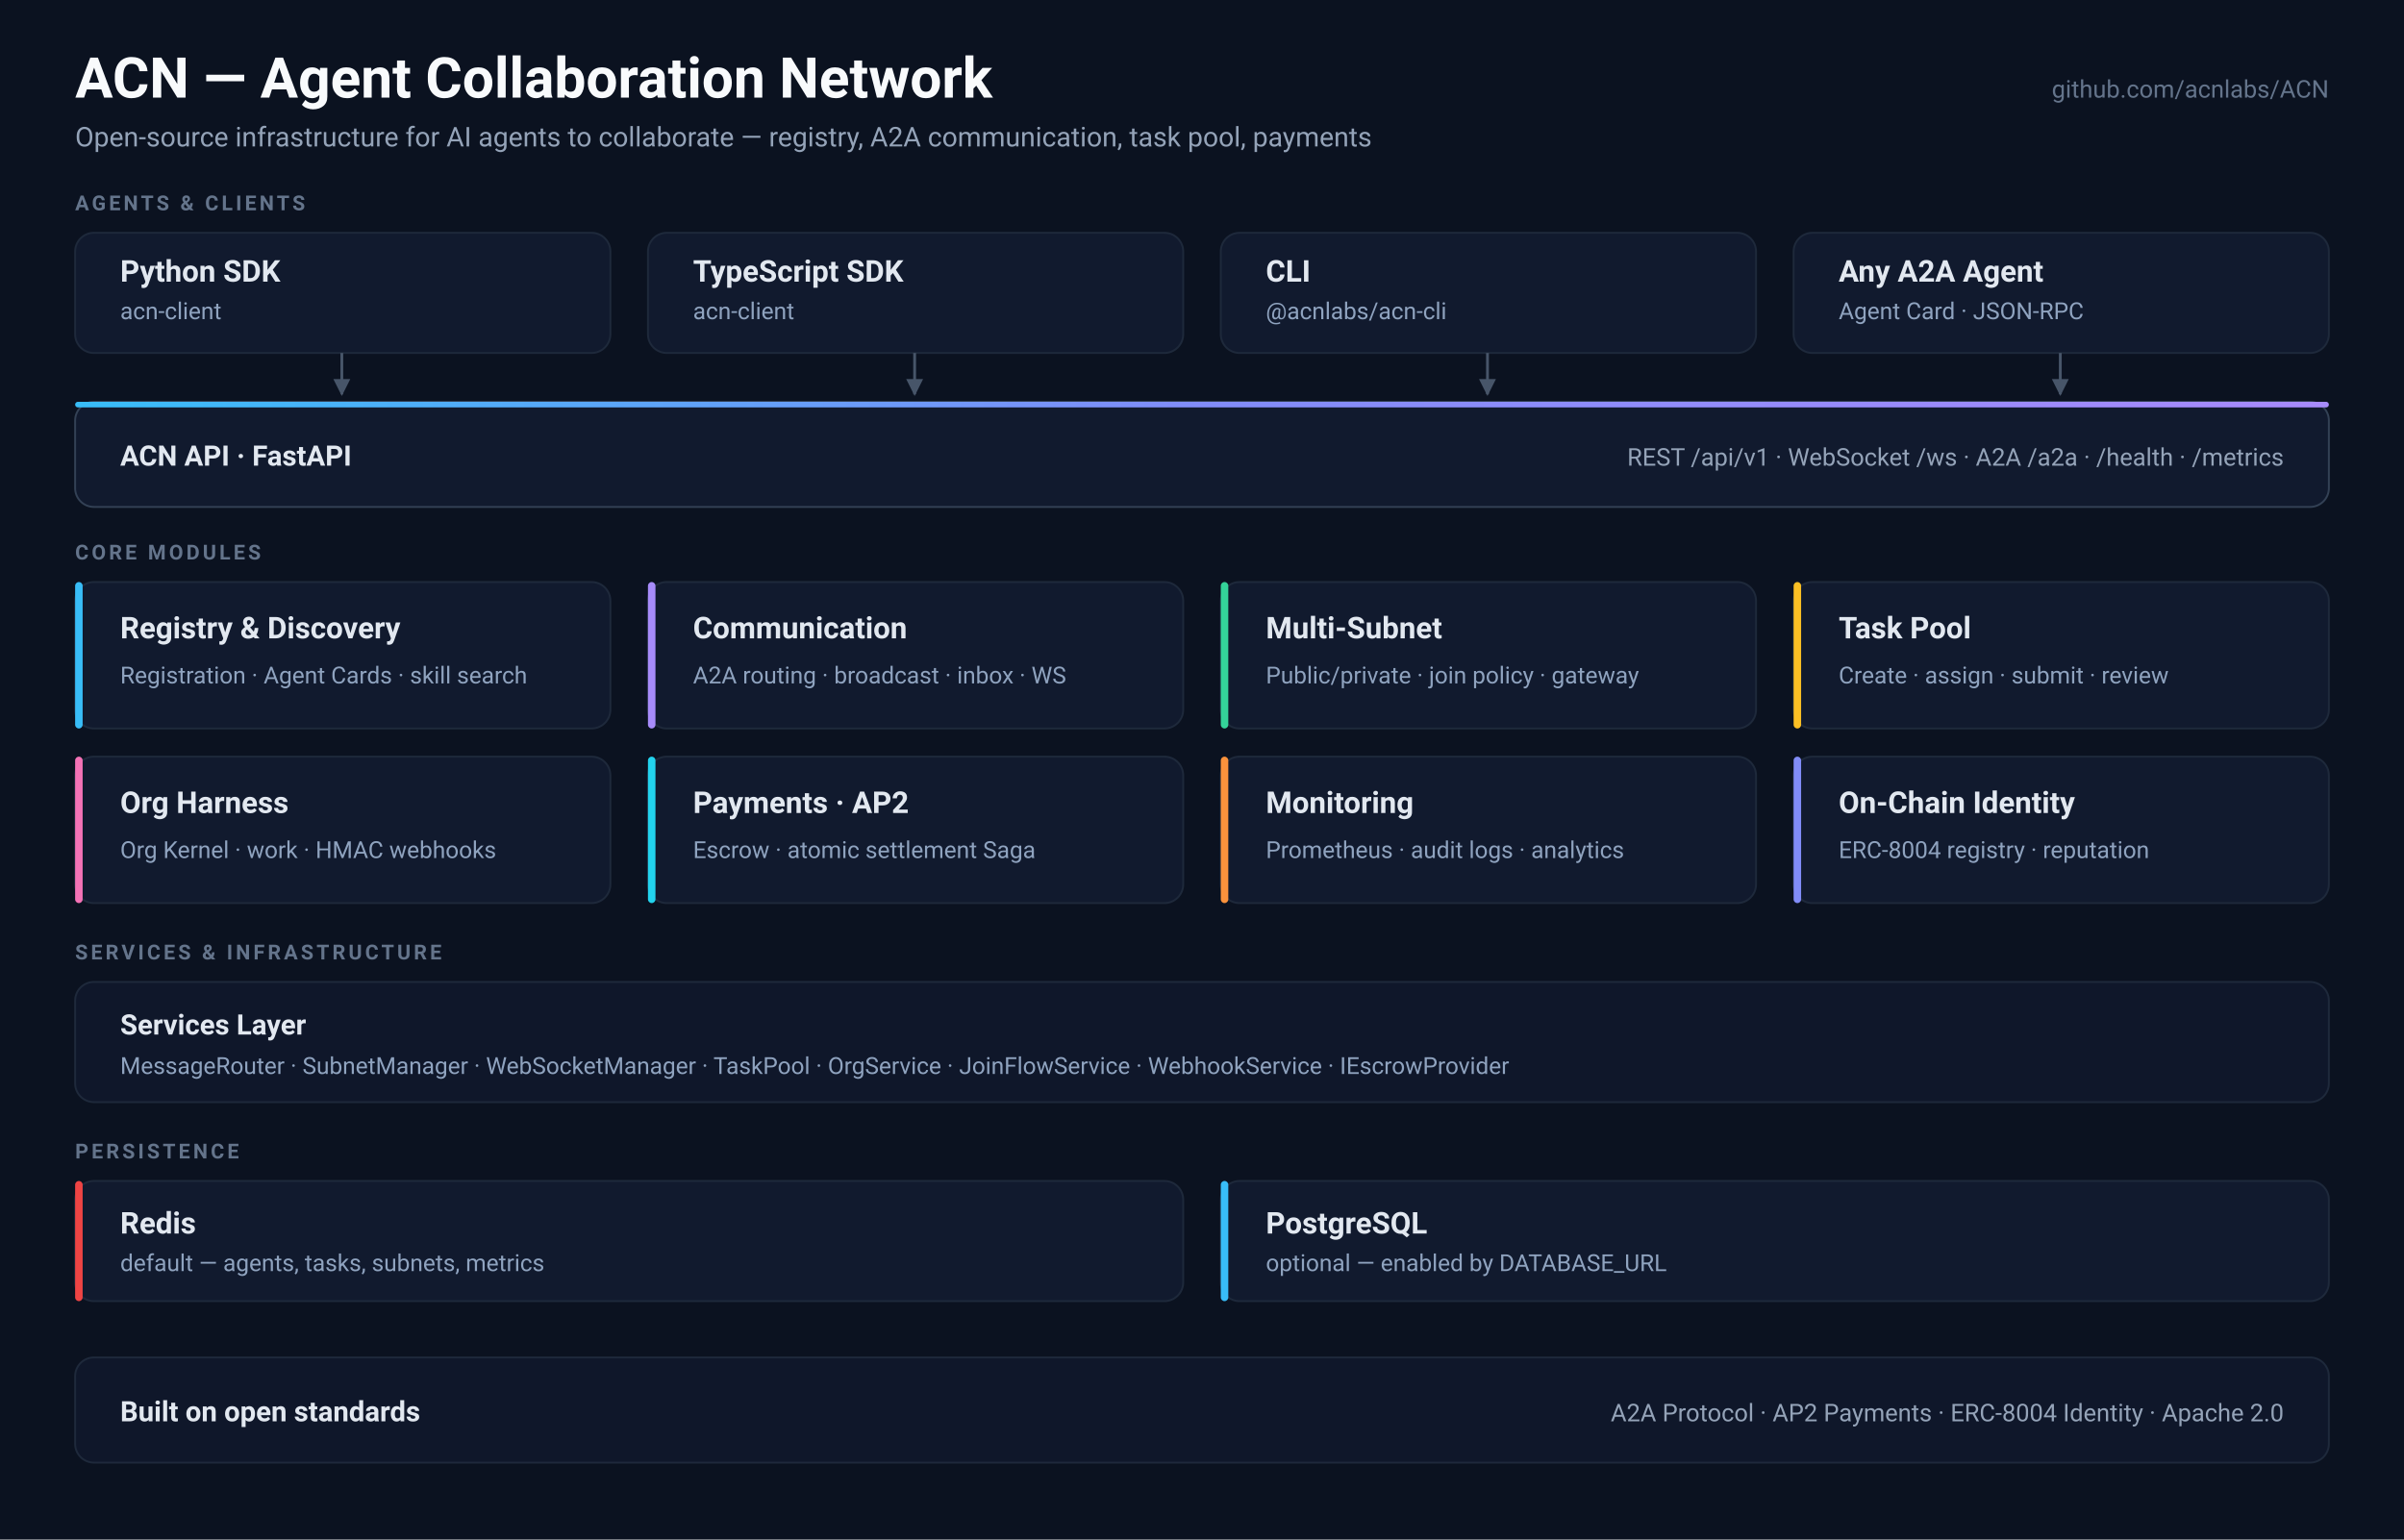
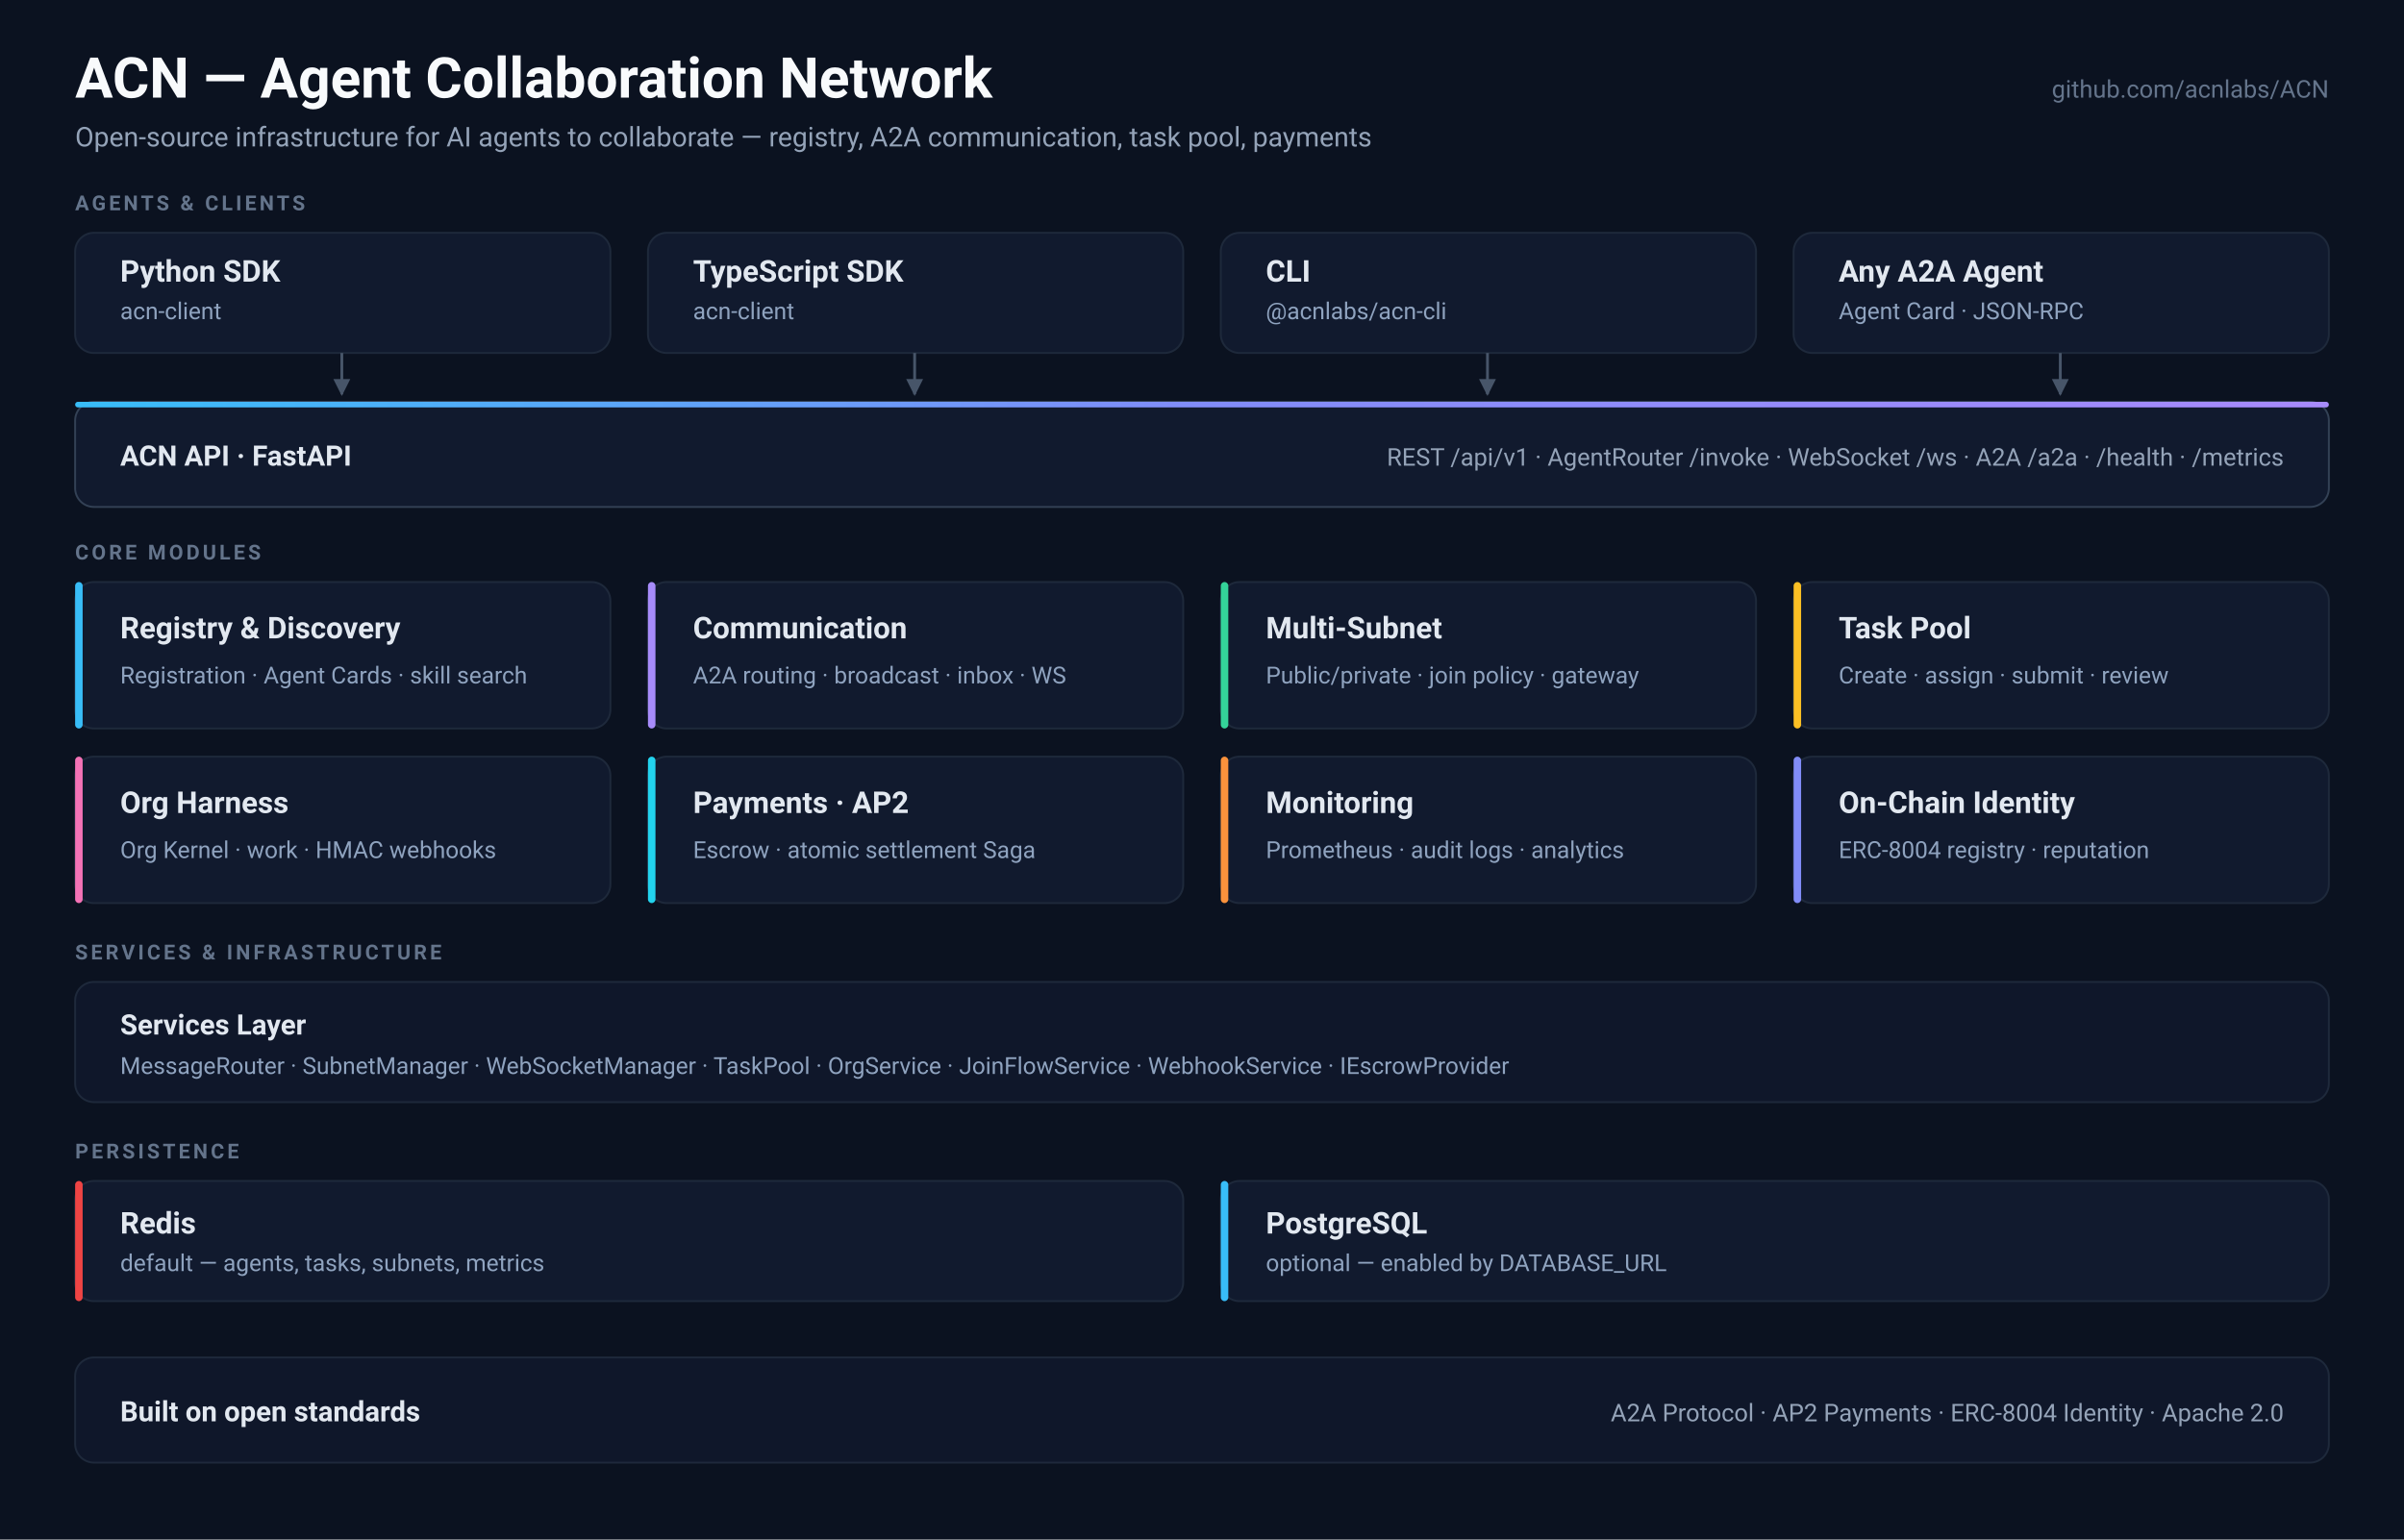
<svg xmlns="http://www.w3.org/2000/svg" width="1280" height="820" viewBox="0 0 1280 820" role="img" aria-labelledby="acn-arch-title acn-arch-desc">
  <defs>
    <linearGradient id="apiGrad" x1="0" y1="0" x2="1" y2="0">
      <stop offset="0%" stop-color="#38BDF8" />
      <stop offset="50%" stop-color="#818CF8" />
      <stop offset="100%" stop-color="#A78BFA" />
    </linearGradient>
    <marker id="arrow" viewBox="0 0 10 10" refX="9" refY="5" markerWidth="6" markerHeight="6" orient="auto-start-reverse">
      <path d="M 0 0 L 10 5 L 0 10 z" fill="#475569" />
    </marker>
  </defs>
  <rect width="1280" height="820" fill="#0B1220" />
  <g font-family="-apple-system, BlinkMacSystemFont, 'Segoe UI', Roboto, Helvetica, Arial, sans-serif">
    <text x="40" y="52" font-size="30" font-weight="700" fill="#F8FAFC">ACN — Agent Collaboration Network</text>
    <text x="40" y="78" font-size="14.5" fill="#94A3B8">Open-source infrastructure for AI agents to collaborate — registry, A2A communication, task pool, payments</text>
    <text x="1240" y="52" font-size="13" fill="#64748B" text-anchor="end">github.com/acnlabs/ACN</text>
    <text x="40" y="112" font-size="11" font-weight="600" fill="#64748B" letter-spacing="1.6">AGENTS &amp; CLIENTS</text>
    <rect x="40" y="124" width="285" height="64" rx="10" fill="#111A2E" stroke="#1E293B" />
    <text x="64" y="150" font-size="16" font-weight="600" fill="#E2E8F0">Python SDK</text>
    <text x="64" y="170" font-size="12.5" fill="#8FA3BF">acn-client</text>
    <rect x="345" y="124" width="285" height="64" rx="10" fill="#111A2E" stroke="#1E293B" />
    <text x="369" y="150" font-size="16" font-weight="600" fill="#E2E8F0">TypeScript SDK</text>
    <text x="369" y="170" font-size="12.5" fill="#8FA3BF">acn-client</text>
    <rect x="650" y="124" width="285" height="64" rx="10" fill="#111A2E" stroke="#1E293B" />
    <text x="674" y="150" font-size="16" font-weight="600" fill="#E2E8F0">CLI</text>
    <text x="674" y="170" font-size="12.5" fill="#8FA3BF">@acnlabs/acn-cli</text>
    <rect x="955" y="124" width="285" height="64" rx="10" fill="#111A2E" stroke="#1E293B" />
    <text x="979" y="150" font-size="16" font-weight="600" fill="#E2E8F0">Any A2A Agent</text>
    <text x="979" y="170" font-size="12.5" fill="#8FA3BF">Agent Card · JSON-RPC</text>
    <line x1="182" y1="188" x2="182" y2="210" stroke="#475569" stroke-width="1.5" marker-end="url(#arrow)" />
    <line x1="487" y1="188" x2="487" y2="210" stroke="#475569" stroke-width="1.5" marker-end="url(#arrow)" />
    <line x1="792" y1="188" x2="792" y2="210" stroke="#475569" stroke-width="1.5" marker-end="url(#arrow)" />
    <line x1="1097" y1="188" x2="1097" y2="210" stroke="#475569" stroke-width="1.5" marker-end="url(#arrow)" />
    <rect x="40" y="214" width="1200" height="56" rx="10" fill="#111A2E" stroke="#334155" />
    <rect x="40" y="214" width="1200" height="3" rx="1.5" fill="url(#apiGrad)" />
    <text x="64" y="248" font-size="15" font-weight="600" fill="#E2E8F0">ACN API · FastAPI</text>
-     <text x="1216" y="248" font-size="13" fill="#94A3B8" text-anchor="end">REST /api/v1 · WebSocket /ws · A2A /a2a · /health · /metrics</text>
+     <text x="1216" y="248" font-size="13" fill="#94A3B8" text-anchor="end">REST /api/v1 · AgentRouter /invoke · WebSocket /ws · A2A /a2a · /health · /metrics</text>
    <text x="40" y="298" font-size="11" font-weight="600" fill="#64748B" letter-spacing="1.6">CORE MODULES</text>
    <rect x="40" y="310" width="285" height="78" rx="10" fill="#111A2E" stroke="#1E293B" />
    <rect x="40" y="310" width="4" height="78" rx="2" fill="#38BDF8" />
    <text x="64" y="340" font-size="16" font-weight="600" fill="#E2E8F0">Registry &amp; Discovery</text>
    <text x="64" y="364" font-size="12.5" fill="#8FA3BF">Registration · Agent Cards · skill search</text>
    <rect x="345" y="310" width="285" height="78" rx="10" fill="#111A2E" stroke="#1E293B" />
    <rect x="345" y="310" width="4" height="78" rx="2" fill="#A78BFA" />
    <text x="369" y="340" font-size="16" font-weight="600" fill="#E2E8F0">Communication</text>
    <text x="369" y="364" font-size="12.5" fill="#8FA3BF">A2A routing · broadcast · inbox · WS</text>
    <rect x="650" y="310" width="285" height="78" rx="10" fill="#111A2E" stroke="#1E293B" />
    <rect x="650" y="310" width="4" height="78" rx="2" fill="#34D399" />
    <text x="674" y="340" font-size="16" font-weight="600" fill="#E2E8F0">Multi-Subnet</text>
    <text x="674" y="364" font-size="12.5" fill="#8FA3BF">Public/private · join policy · gateway</text>
    <rect x="955" y="310" width="285" height="78" rx="10" fill="#111A2E" stroke="#1E293B" />
    <rect x="955" y="310" width="4" height="78" rx="2" fill="#FBBF24" />
    <text x="979" y="340" font-size="16" font-weight="600" fill="#E2E8F0">Task Pool</text>
    <text x="979" y="364" font-size="12.5" fill="#8FA3BF">Create · assign · submit · review</text>
    <rect x="40" y="403" width="285" height="78" rx="10" fill="#111A2E" stroke="#1E293B" />
    <rect x="40" y="403" width="4" height="78" rx="2" fill="#F472B6" />
    <text x="64" y="433" font-size="16" font-weight="600" fill="#E2E8F0">Org Harness</text>
    <text x="64" y="457" font-size="12.5" fill="#8FA3BF">Org Kernel · work · HMAC webhooks</text>
    <rect x="345" y="403" width="285" height="78" rx="10" fill="#111A2E" stroke="#1E293B" />
    <rect x="345" y="403" width="4" height="78" rx="2" fill="#22D3EE" />
    <text x="369" y="433" font-size="16" font-weight="600" fill="#E2E8F0">Payments · AP2</text>
    <text x="369" y="457" font-size="12.5" fill="#8FA3BF">Escrow · atomic settlement Saga</text>
    <rect x="650" y="403" width="285" height="78" rx="10" fill="#111A2E" stroke="#1E293B" />
    <rect x="650" y="403" width="4" height="78" rx="2" fill="#FB923C" />
    <text x="674" y="433" font-size="16" font-weight="600" fill="#E2E8F0">Monitoring</text>
    <text x="674" y="457" font-size="12.5" fill="#8FA3BF">Prometheus · audit logs · analytics</text>
    <rect x="955" y="403" width="285" height="78" rx="10" fill="#111A2E" stroke="#1E293B" />
    <rect x="955" y="403" width="4" height="78" rx="2" fill="#818CF8" />
    <text x="979" y="433" font-size="16" font-weight="600" fill="#E2E8F0">On-Chain Identity</text>
    <text x="979" y="457" font-size="12.5" fill="#8FA3BF">ERC-8004 registry · reputation</text>
    <text x="40" y="511" font-size="11" font-weight="600" fill="#64748B" letter-spacing="1.6">SERVICES &amp; INFRASTRUCTURE</text>
    <rect x="40" y="523" width="1200" height="64" rx="10" fill="#0F172A" stroke="#1E293B" />
    <text x="64" y="551" font-size="15" font-weight="600" fill="#E2E8F0">Services Layer</text>
    <text x="64" y="572" font-size="12.5" fill="#8FA3BF">MessageRouter · SubnetManager · WebSocketManager · TaskPool · OrgService · JoinFlowService · WebhookService · IEscrowProvider</text>
    <text x="40" y="617" font-size="11" font-weight="600" fill="#64748B" letter-spacing="1.6">PERSISTENCE</text>
    <rect x="40" y="629" width="590" height="64" rx="10" fill="#111A2E" stroke="#1E293B" />
    <rect x="40" y="629" width="4" height="64" rx="2" fill="#EF4444" />
    <text x="64" y="657" font-size="16" font-weight="600" fill="#E2E8F0">Redis</text>
    <text x="64" y="677" font-size="12.5" fill="#8FA3BF">default — agents, tasks, subnets, metrics</text>
    <rect x="650" y="629" width="590" height="64" rx="10" fill="#111A2E" stroke="#1E293B" />
    <rect x="650" y="629" width="4" height="64" rx="2" fill="#38BDF8" />
    <text x="674" y="657" font-size="16" font-weight="600" fill="#E2E8F0">PostgreSQL</text>
    <text x="674" y="677" font-size="12.5" fill="#8FA3BF">optional — enabled by DATABASE_URL</text>
    <rect x="40" y="723" width="1200" height="56" rx="10" fill="#0F172A" stroke="#1E293B" />
    <text x="64" y="757" font-size="15" font-weight="600" fill="#E2E8F0">Built on open standards</text>
    <text x="1216" y="757" font-size="13" fill="#94A3B8" text-anchor="end">A2A Protocol · AP2 Payments · ERC-8004 Identity · Apache 2.0</text>
  </g>
</svg>
